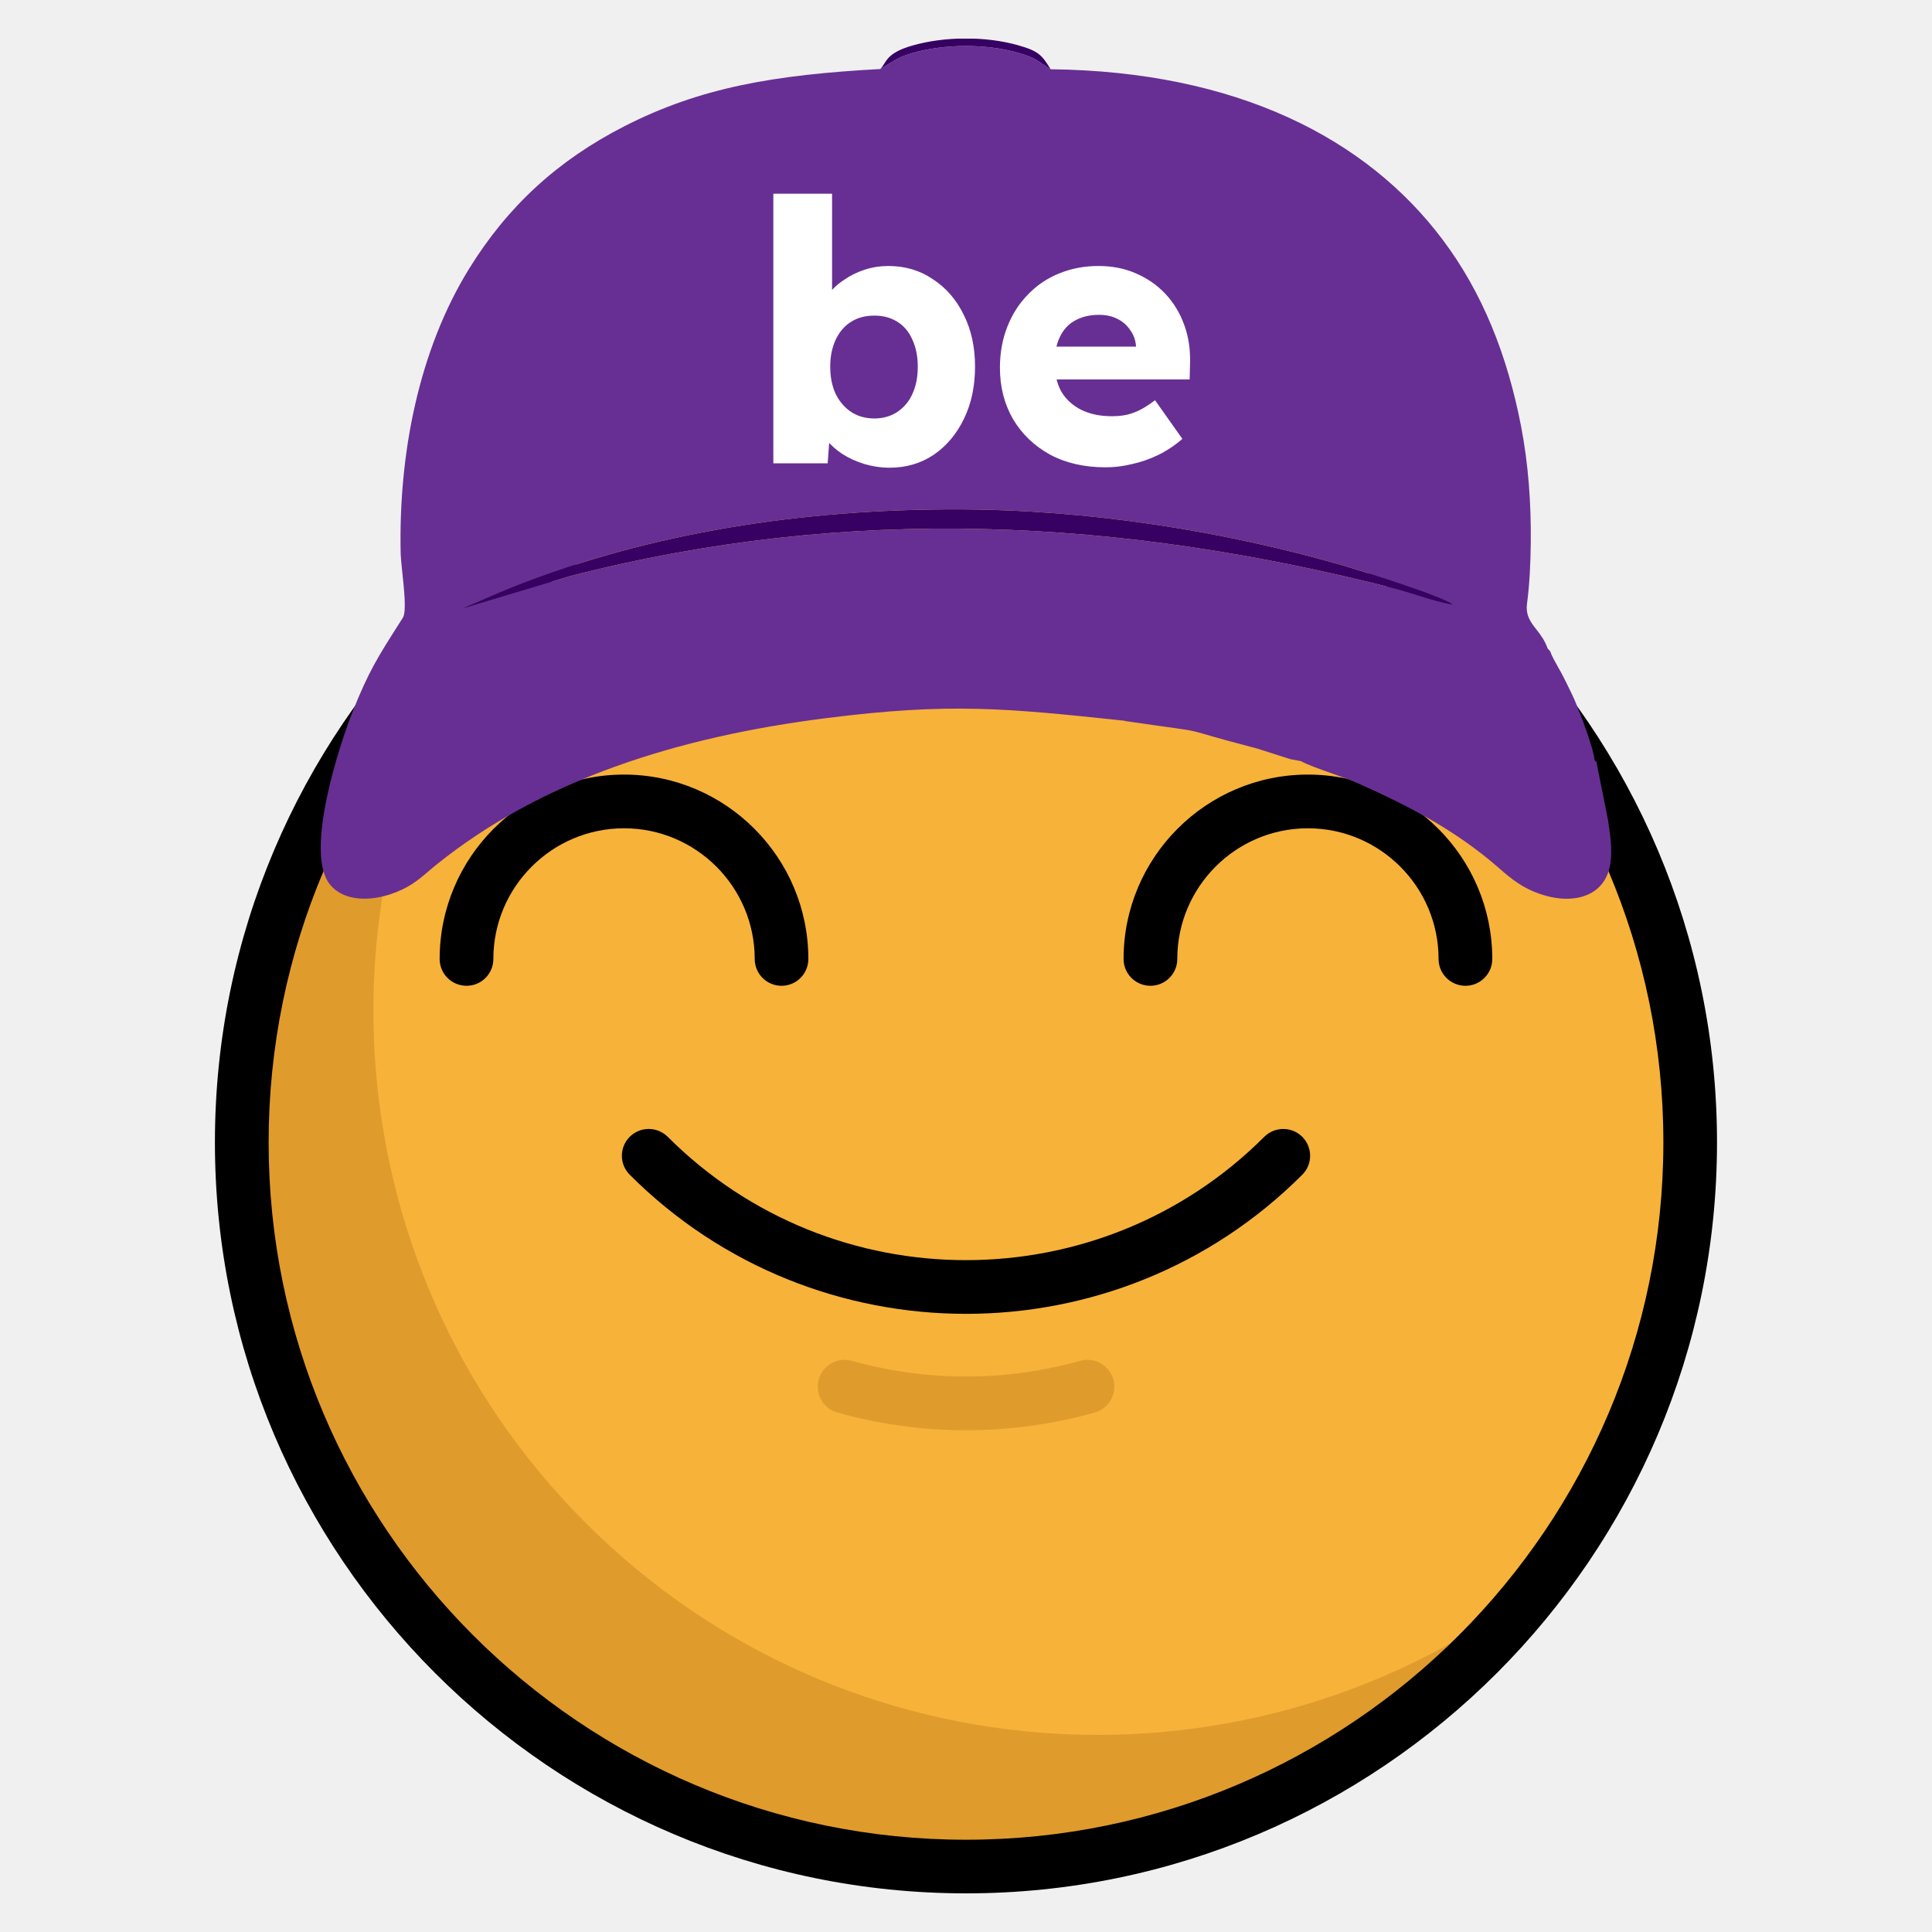
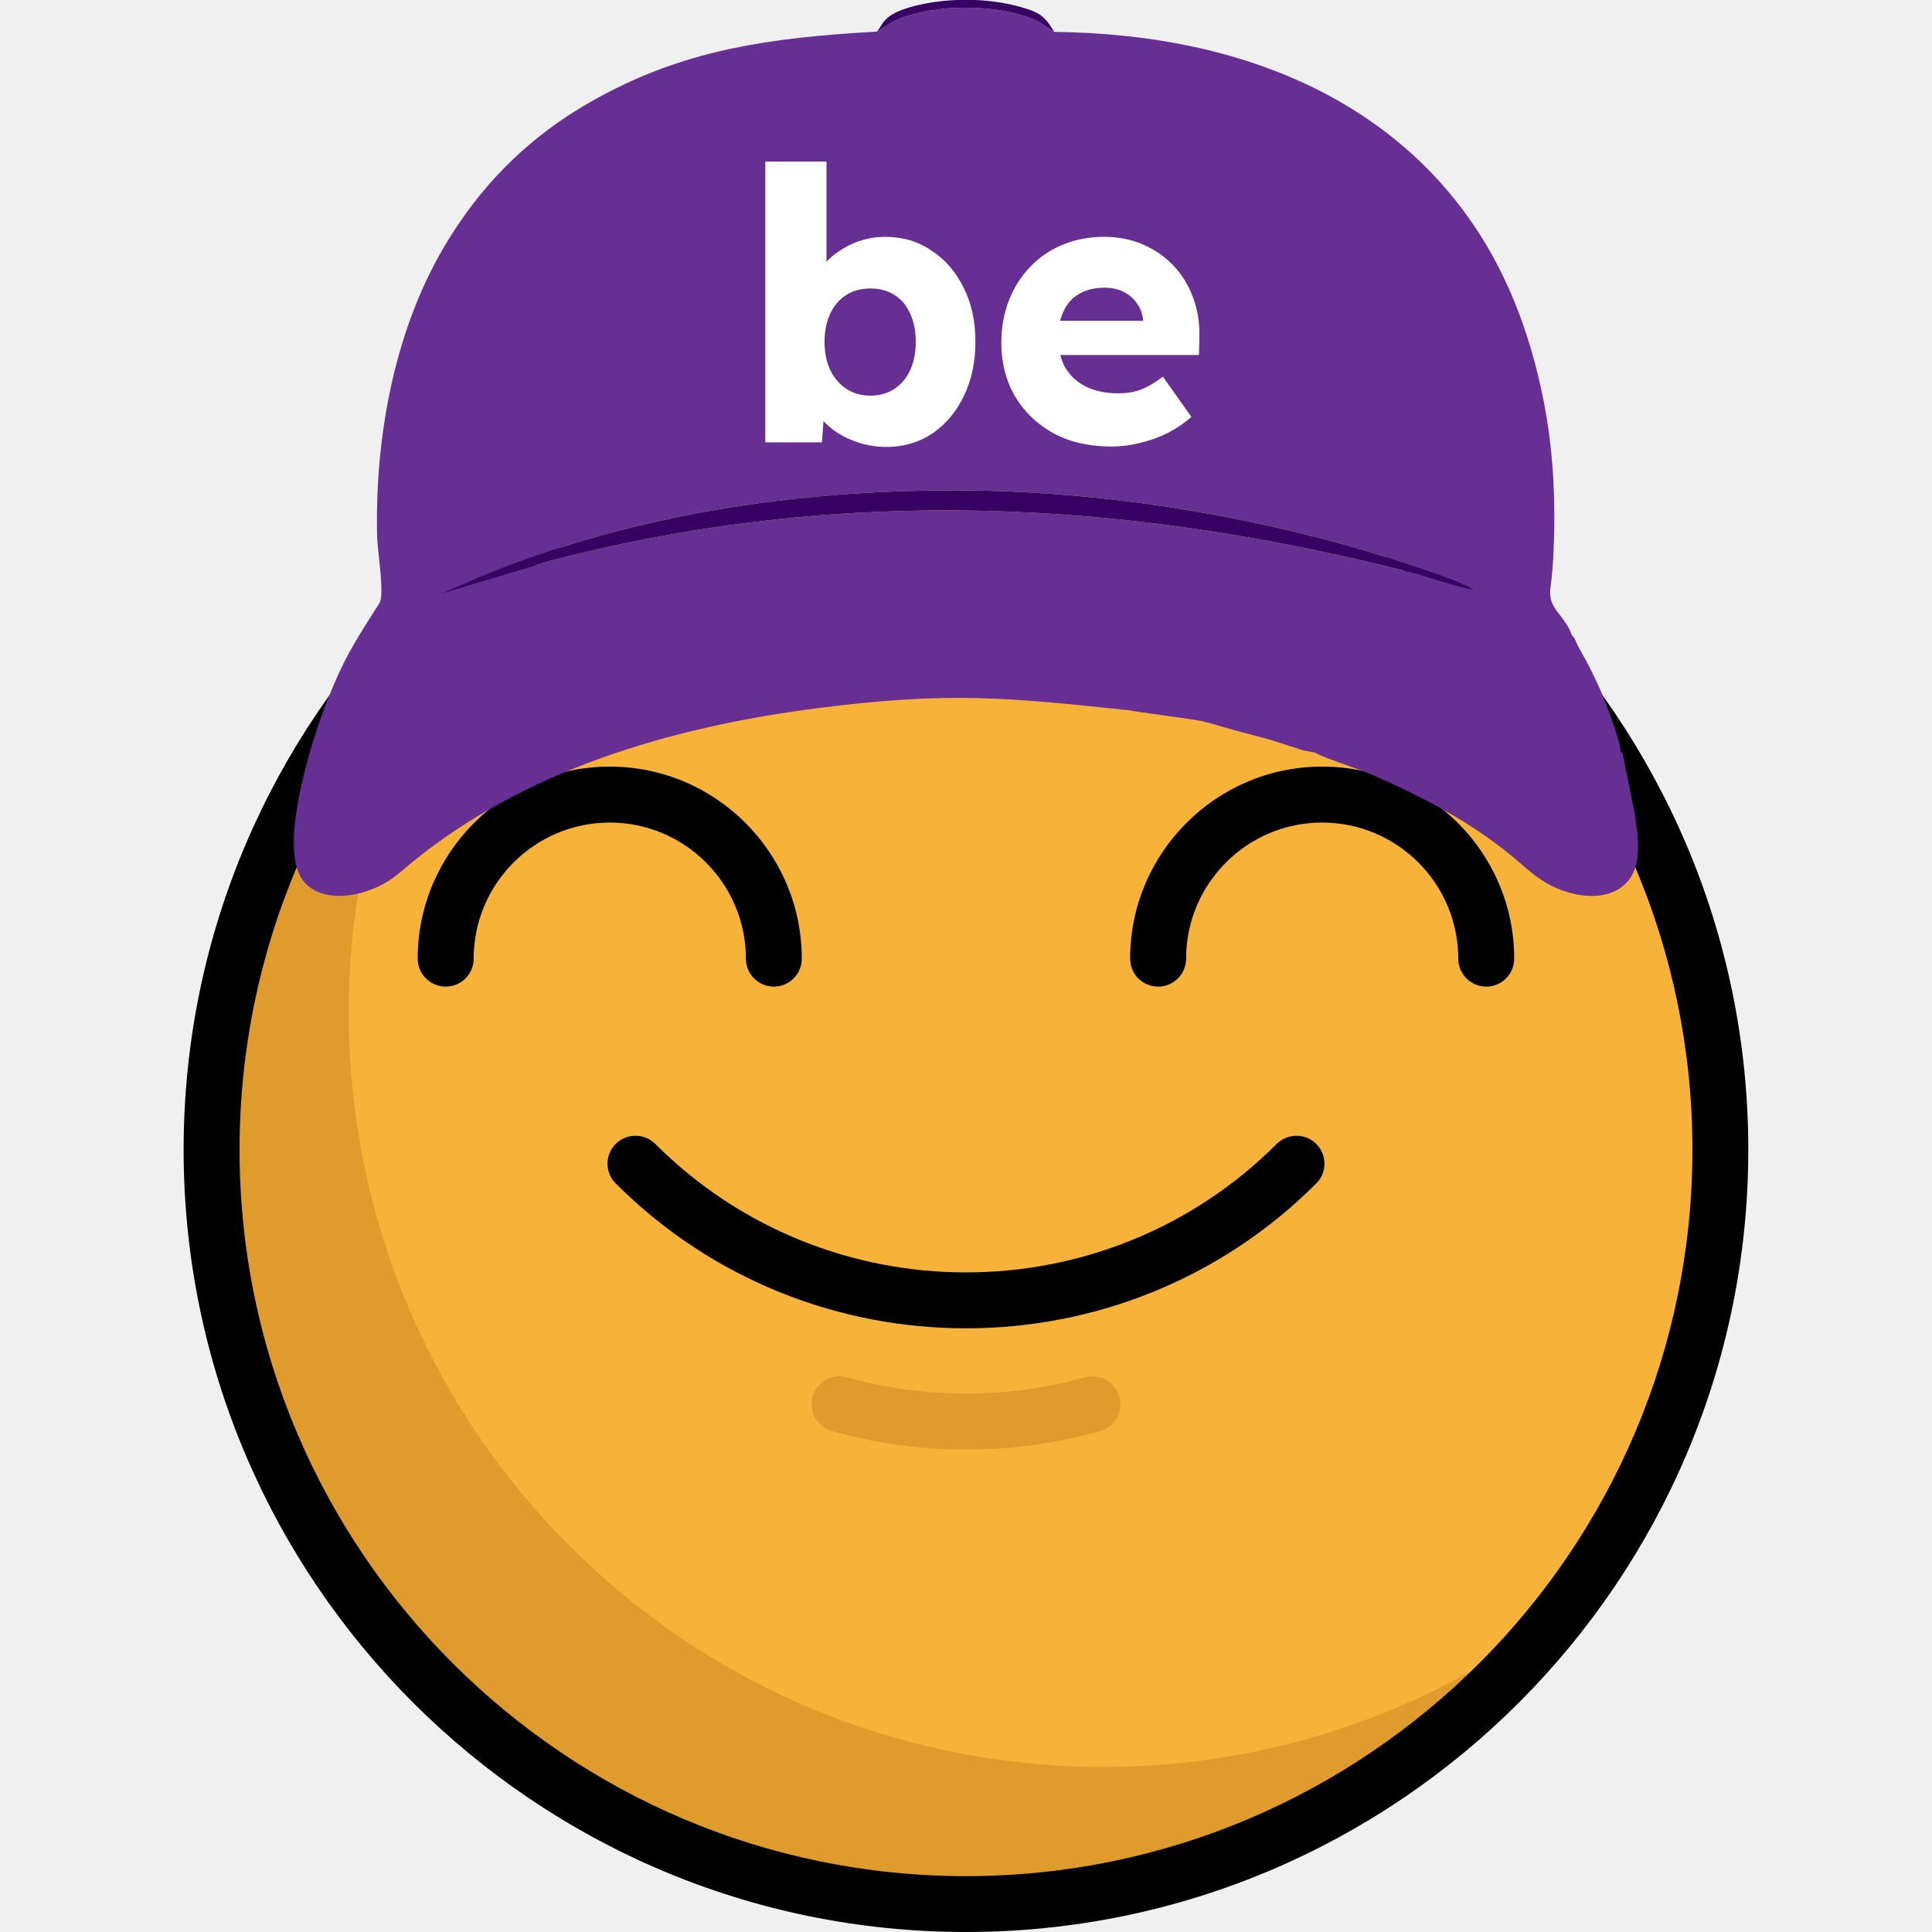
- <svg xmlns="http://www.w3.org/2000/svg" width="25" height="25" viewBox="0 0 25 25" fill="none">
-   <g clip-path="url(#clip0_1232_1707)">
-     <path d="M12.5 24.153C17.676 24.153 21.872 19.957 21.872 14.782C21.872 9.606 17.676 5.41 12.5 5.41C7.325 5.41 3.129 9.606 3.129 14.782C3.129 19.957 7.325 24.153 12.5 24.153Z" fill="#F7B239" />
-     <path d="M7.577 19.705C4.205 16.334 3.94 11.033 6.779 7.358C6.465 7.601 6.162 7.867 5.874 8.155C2.214 11.815 2.214 17.748 5.874 21.408C9.533 25.068 15.467 25.068 19.127 21.408C19.415 21.12 19.681 20.817 19.924 20.502C16.248 23.342 10.948 23.076 7.577 19.705Z" fill="#E09B2D" />
-     <path d="M12.5 24.5C7.141 24.5 2.781 20.14 2.781 14.782C2.781 9.423 7.141 5.063 12.5 5.063C17.859 5.063 22.218 9.423 22.218 14.782C22.218 20.14 17.859 24.5 12.5 24.5ZM12.5 5.758C7.524 5.758 3.476 9.806 3.476 14.782C3.476 19.758 7.524 23.806 12.5 23.806C17.476 23.806 21.524 19.757 21.524 14.782C21.524 9.806 17.476 5.758 12.5 5.758Z" fill="black" />
-     <path d="M12.5 17.001C10.924 17.001 9.348 16.401 8.149 15.201C8.013 15.066 8.013 14.846 8.149 14.71C8.284 14.575 8.504 14.575 8.64 14.71C10.768 16.839 14.232 16.838 16.36 14.71C16.496 14.575 16.715 14.575 16.851 14.71C16.987 14.846 16.987 15.066 16.851 15.201C15.652 16.401 14.076 17.001 12.5 17.001Z" fill="black" />
-     <path d="M12.5 18.507C11.94 18.507 11.38 18.431 10.836 18.278C10.651 18.226 10.543 18.035 10.595 17.85C10.647 17.665 10.839 17.557 11.023 17.609C11.99 17.88 13.011 17.88 13.978 17.609C14.162 17.557 14.354 17.665 14.406 17.85C14.458 18.035 14.35 18.226 14.165 18.278C13.62 18.431 13.06 18.507 12.5 18.507Z" fill="#E09B2D" />
-     <path d="M10.113 12.756C9.921 12.756 9.766 12.601 9.766 12.409C9.766 11.477 9.007 10.718 8.075 10.718C7.143 10.718 6.384 11.477 6.384 12.409C6.384 12.601 6.229 12.756 6.037 12.756C5.845 12.756 5.689 12.601 5.689 12.409C5.689 11.094 6.76 10.023 8.075 10.023C9.39 10.023 10.46 11.094 10.46 12.409C10.46 12.601 10.305 12.756 10.113 12.756Z" fill="black" />
-     <path d="M18.963 12.756C18.771 12.756 18.615 12.601 18.615 12.409C18.615 11.477 17.857 10.718 16.924 10.718C15.992 10.718 15.234 11.477 15.234 12.409C15.234 12.601 15.078 12.756 14.886 12.756C14.695 12.756 14.539 12.601 14.539 12.409C14.539 11.094 15.609 10.023 16.924 10.023C18.24 10.023 19.31 11.094 19.31 12.409C19.31 12.601 19.154 12.756 18.963 12.756Z" fill="black" />
+ <svg xmlns="http://www.w3.org/2000/svg" width="24" height="24" viewBox="0 0 24 24" fill="none">
+   <g clip-path="url(#clip0_1245_1753)">
+     <path d="M12 23.653C17.176 23.653 21.372 19.457 21.372 14.282C21.372 9.106 17.176 4.91 12 4.91C6.825 4.91 2.629 9.106 2.629 14.282C2.629 19.457 6.825 23.653 12 23.653Z" fill="#F7B239" />
+     <path d="M7.077 19.205C3.705 15.834 3.44 10.533 6.279 6.858C5.965 7.101 5.662 7.367 5.374 7.655C1.714 11.315 1.714 17.248 5.374 20.908C9.033 24.568 14.967 24.568 18.627 20.908C18.915 20.62 19.181 20.317 19.424 20.002C15.748 22.842 10.448 22.576 7.077 19.205Z" fill="#E09B2D" />
+     <path d="M12 24C6.641 24 2.281 19.64 2.281 14.282C2.281 8.923 6.641 4.563 12 4.563C17.359 4.563 21.718 8.923 21.718 14.282C21.718 19.64 17.359 24 12 24ZM12 5.258C7.024 5.258 2.976 9.306 2.976 14.282C2.976 19.258 7.024 23.306 12 23.306C16.976 23.306 21.024 19.257 21.024 14.282C21.024 9.306 16.976 5.258 12 5.258Z" fill="black" />
+     <path d="M12 16.501C10.424 16.501 8.848 15.901 7.649 14.701C7.513 14.566 7.513 14.346 7.649 14.21C7.784 14.075 8.004 14.075 8.14 14.21C10.268 16.339 13.732 16.338 15.86 14.21C15.996 14.075 16.215 14.075 16.351 14.21C16.487 14.346 16.487 14.566 16.351 14.701C15.152 15.901 13.576 16.501 12 16.501Z" fill="black" />
+     <path d="M12 18.007C11.44 18.007 10.88 17.931 10.336 17.778C10.151 17.726 10.043 17.535 10.095 17.35C10.147 17.165 10.339 17.057 10.523 17.109C11.49 17.38 12.511 17.38 13.478 17.109C13.662 17.057 13.854 17.165 13.906 17.35C13.958 17.535 13.85 17.726 13.665 17.778C13.12 17.931 12.56 18.007 12 18.007Z" fill="#E09B2D" />
+     <path d="M9.613 12.256C9.421 12.256 9.266 12.101 9.266 11.909C9.266 10.977 8.507 10.218 7.575 10.218C6.643 10.218 5.884 10.977 5.884 11.909C5.884 12.101 5.729 12.256 5.537 12.256C5.345 12.256 5.189 12.101 5.189 11.909C5.189 10.594 6.26 9.523 7.575 9.523C8.89 9.523 9.96 10.594 9.96 11.909C9.96 12.101 9.805 12.256 9.613 12.256Z" fill="black" />
+     <path d="M18.463 12.256C18.271 12.256 18.115 12.101 18.115 11.909C18.115 10.977 17.357 10.218 16.424 10.218C15.492 10.218 14.734 10.977 14.734 11.909C14.734 12.101 14.578 12.256 14.386 12.256C14.195 12.256 14.039 12.101 14.039 11.909C14.039 10.594 15.109 9.523 16.424 9.523C17.74 9.523 18.81 10.594 18.81 11.909C18.81 12.101 18.654 12.256 18.463 12.256Z" fill="black" />
  </g>
-   <g clip-path="url(#clip1_1232_1707)">
-     <path d="M5.995 7.869C6.087 7.832 6.181 7.791 6.277 7.749C6.4 7.695 6.527 7.64 6.657 7.588C8.433 6.89 10.373 6.59 12.37 6.591C14.079 6.592 15.836 6.869 17.409 7.326C17.536 7.363 18.677 7.717 18.797 7.823C18.678 7.806 18.499 7.751 18.331 7.699C18.234 7.669 18.141 7.64 18.066 7.62C14.496 6.704 10.989 6.527 7.377 7.455L5.995 7.87V7.869Z" fill="#370063" />
-     <path fill-rule="evenodd" clip-rule="evenodd" d="M6.277 7.749C6.181 7.791 6.087 7.832 5.995 7.869V7.87L7.377 7.455C10.989 6.527 14.496 6.704 18.066 7.62C18.141 7.64 18.234 7.669 18.331 7.699C18.499 7.751 18.678 7.806 18.797 7.823C18.677 7.717 17.536 7.363 17.409 7.326C15.836 6.869 14.079 6.592 12.37 6.591C10.373 6.59 8.433 6.89 6.657 7.588C6.527 7.64 6.4 7.695 6.277 7.749ZM20.635 9.843L20.656 9.855V9.853L20.809 10.617L20.809 10.621C20.848 10.879 20.893 11.181 20.76 11.394C20.625 11.611 20.334 11.681 20.01 11.593C19.72 11.514 19.552 11.369 19.392 11.229C18.849 10.755 18.248 10.435 17.549 10.126C17.475 10.094 17.359 10.052 17.24 10.01C17.077 9.952 16.908 9.892 16.834 9.849L16.699 9.824L16.267 9.686C15.685 9.535 15.574 9.492 15.46 9.465C15.341 9.437 15.219 9.426 14.564 9.331L14.55 9.326C13.009 9.163 12.288 9.09 10.688 9.293C8.774 9.535 7.011 10.089 5.642 11.193C5.607 11.221 5.575 11.249 5.543 11.276C5.409 11.39 5.285 11.496 5.041 11.575C4.73 11.675 4.426 11.639 4.271 11.447C3.932 11.033 4.398 9.624 4.563 9.209C4.767 8.693 4.895 8.493 5.159 8.078C5.177 8.051 5.195 8.023 5.213 7.993C5.261 7.919 5.229 7.625 5.205 7.399C5.195 7.305 5.187 7.222 5.185 7.173C5.154 5.879 5.419 4.53 6.071 3.476C6.568 2.672 7.214 2.076 8.077 1.635C9.066 1.129 10.025 0.968 11.391 0.893L11.567 0.787C11.619 0.753 11.693 0.719 11.804 0.687C12.222 0.567 12.75 0.564 13.172 0.682C13.291 0.716 13.365 0.745 13.421 0.782L13.595 0.896C16.003 0.924 17.685 1.79 18.669 3.103C19.184 3.788 19.505 4.598 19.682 5.513C19.777 6.003 19.814 6.514 19.808 7.031C19.805 7.294 19.793 7.556 19.76 7.808C19.739 7.963 19.806 8.05 19.883 8.148C19.935 8.215 19.991 8.288 20.026 8.391L20.059 8.427C20.082 8.493 20.125 8.568 20.166 8.641C20.191 8.685 20.216 8.728 20.235 8.768C20.247 8.792 20.26 8.819 20.274 8.846C20.315 8.93 20.361 9.022 20.392 9.098C20.458 9.262 20.622 9.684 20.635 9.843Z" fill="#672F93" />
-     <path d="M13.595 0.896C13.482 0.712 13.439 0.66 13.172 0.585C12.75 0.466 12.222 0.47 11.804 0.59C11.456 0.69 11.474 0.81 11.391 0.893L11.567 0.787C11.619 0.753 11.693 0.719 11.804 0.687C12.222 0.567 12.75 0.564 13.172 0.682C13.291 0.716 13.365 0.745 13.421 0.782L13.595 0.896Z" fill="#370063" />
+   <g clip-path="url(#clip1_1245_1753)">
+     <path d="M5.495 7.369C5.587 7.332 5.681 7.291 5.777 7.249C5.9 7.195 6.027 7.14 6.157 7.088C7.933 6.39 9.873 6.09 11.87 6.091C13.579 6.092 15.336 6.369 16.909 6.826C17.036 6.863 18.177 7.217 18.297 7.323C18.178 7.306 17.999 7.251 17.831 7.199C17.734 7.169 17.641 7.14 17.566 7.12C13.996 6.204 10.489 6.027 6.877 6.955L5.495 7.37V7.369Z" fill="#370063" />
+     <path fill-rule="evenodd" clip-rule="evenodd" d="M5.777 7.249C5.681 7.291 5.587 7.332 5.495 7.369V7.37L6.877 6.955C10.489 6.027 13.996 6.204 17.566 7.12C17.641 7.14 17.734 7.169 17.831 7.199C17.999 7.251 18.178 7.306 18.297 7.323C18.177 7.217 17.036 6.863 16.909 6.826C15.336 6.369 13.579 6.092 11.87 6.091C9.873 6.09 7.933 6.39 6.157 7.088C6.027 7.14 5.9 7.195 5.777 7.249ZM20.135 9.343L20.156 9.355V9.353L20.309 10.117L20.309 10.121C20.348 10.379 20.393 10.681 20.26 10.894C20.125 11.111 19.834 11.181 19.51 11.093C19.22 11.014 19.052 10.869 18.892 10.729C18.349 10.255 17.748 9.935 17.049 9.626C16.975 9.593 16.859 9.552 16.74 9.51C16.577 9.452 16.408 9.392 16.334 9.349L16.199 9.324L15.768 9.186C15.185 9.035 15.074 8.992 14.96 8.965C14.841 8.937 14.719 8.926 14.064 8.831L14.05 8.826C12.509 8.663 11.788 8.59 10.188 8.793C8.274 9.035 6.511 9.589 5.142 10.693C5.107 10.721 5.075 10.749 5.043 10.776C4.909 10.89 4.785 10.996 4.541 11.075C4.23 11.175 3.926 11.139 3.771 10.947C3.432 10.533 3.898 9.124 4.063 8.709C4.267 8.193 4.395 7.993 4.659 7.578C4.677 7.551 4.695 7.523 4.713 7.493C4.761 7.419 4.729 7.125 4.705 6.899C4.695 6.805 4.687 6.722 4.685 6.673C4.654 5.379 4.919 4.03 5.571 2.976C6.068 2.172 6.714 1.576 7.577 1.135C8.566 0.629 9.525 0.468 10.891 0.393L11.067 0.287C11.119 0.253 11.193 0.219 11.304 0.187C11.722 0.067 12.25 0.064 12.672 0.182C12.791 0.216 12.865 0.245 12.921 0.282L13.095 0.396C15.503 0.424 17.185 1.29 18.169 2.603C18.684 3.288 19.005 4.098 19.182 5.013C19.277 5.503 19.314 6.014 19.308 6.531C19.305 6.794 19.293 7.056 19.26 7.308C19.239 7.463 19.306 7.55 19.383 7.648C19.435 7.715 19.491 7.788 19.526 7.891L19.559 7.927C19.582 7.993 19.625 8.068 19.666 8.141C19.691 8.185 19.716 8.228 19.735 8.268C19.747 8.292 19.76 8.319 19.774 8.346C19.815 8.43 19.861 8.522 19.892 8.598C19.958 8.762 20.122 9.184 20.135 9.343Z" fill="#672F93" />
+     <path d="M13.095 0.396C12.982 0.212 12.939 0.16 12.672 0.085C12.25 -0.034 11.722 -0.03 11.304 0.09C10.956 0.19 10.974 0.31 10.891 0.393L11.067 0.287C11.119 0.253 11.193 0.219 11.304 0.187C11.722 0.067 12.25 0.064 12.672 0.182C12.791 0.216 12.865 0.245 12.921 0.282L13.095 0.396Z" fill="#370063" />
  </g>
-   <path d="M11.513 6.052C11.4 6.052 11.291 6.036 11.187 6.005C11.083 5.973 10.989 5.931 10.904 5.877C10.822 5.824 10.753 5.762 10.696 5.693C10.643 5.621 10.607 5.547 10.588 5.471L10.753 5.415L10.71 5.995H10.007V2.507H10.767V4.093L10.611 4.036C10.63 3.955 10.666 3.879 10.72 3.81C10.773 3.737 10.841 3.674 10.923 3.621C11.005 3.564 11.094 3.52 11.192 3.489C11.29 3.457 11.39 3.442 11.494 3.442C11.711 3.442 11.903 3.498 12.07 3.612C12.24 3.722 12.374 3.876 12.471 4.074C12.569 4.269 12.617 4.493 12.617 4.744C12.617 4.999 12.569 5.226 12.471 5.424C12.377 5.619 12.246 5.773 12.079 5.887C11.913 5.997 11.724 6.052 11.513 6.052ZM11.315 5.415C11.428 5.415 11.527 5.386 11.612 5.33C11.697 5.273 11.762 5.196 11.806 5.098C11.853 4.998 11.876 4.88 11.876 4.744C11.876 4.612 11.853 4.496 11.806 4.395C11.762 4.294 11.697 4.217 11.612 4.164C11.527 4.11 11.428 4.084 11.315 4.084C11.198 4.084 11.098 4.11 11.013 4.164C10.928 4.217 10.862 4.294 10.814 4.395C10.767 4.496 10.743 4.612 10.743 4.744C10.743 4.88 10.767 4.998 10.814 5.098C10.862 5.196 10.928 5.273 11.013 5.33C11.098 5.386 11.198 5.415 11.315 5.415ZM14.308 6.047C14.031 6.047 13.791 5.992 13.586 5.882C13.382 5.769 13.223 5.616 13.109 5.424C12.996 5.229 12.939 5.007 12.939 4.759C12.939 4.567 12.971 4.39 13.034 4.23C13.097 4.069 13.185 3.931 13.298 3.815C13.412 3.695 13.545 3.604 13.699 3.541C13.857 3.475 14.028 3.442 14.214 3.442C14.39 3.442 14.551 3.473 14.695 3.536C14.843 3.599 14.971 3.687 15.078 3.8C15.185 3.914 15.267 4.047 15.323 4.202C15.38 4.356 15.405 4.524 15.399 4.707L15.394 4.91H13.397L13.289 4.485H14.78L14.7 4.574V4.48C14.694 4.401 14.669 4.332 14.625 4.272C14.584 4.209 14.529 4.161 14.459 4.126C14.39 4.091 14.312 4.074 14.223 4.074C14.101 4.074 13.995 4.099 13.907 4.15C13.822 4.197 13.758 4.268 13.714 4.362C13.669 4.453 13.648 4.567 13.648 4.702C13.648 4.84 13.676 4.962 13.732 5.065C13.792 5.166 13.877 5.245 13.987 5.301C14.101 5.358 14.234 5.386 14.389 5.386C14.496 5.386 14.59 5.371 14.672 5.339C14.757 5.308 14.848 5.254 14.946 5.179L15.3 5.679C15.202 5.764 15.098 5.833 14.988 5.887C14.878 5.94 14.765 5.98 14.648 6.005C14.535 6.033 14.422 6.047 14.308 6.047Z" fill="white" />
+   <path d="M11.013 5.552C10.9 5.552 10.791 5.536 10.687 5.505C10.583 5.473 10.489 5.431 10.404 5.377C10.322 5.324 10.253 5.262 10.196 5.193C10.143 5.121 10.107 5.047 10.088 4.971L10.253 4.915L10.21 5.495H9.507V2.007H10.267V3.593L10.111 3.536C10.13 3.455 10.166 3.379 10.22 3.31C10.273 3.237 10.341 3.174 10.423 3.121C10.505 3.064 10.594 3.02 10.692 2.989C10.79 2.957 10.89 2.942 10.994 2.942C11.211 2.942 11.403 2.998 11.57 3.112C11.74 3.222 11.874 3.376 11.971 3.574C12.069 3.769 12.117 3.993 12.117 4.244C12.117 4.499 12.069 4.726 11.971 4.924C11.877 5.119 11.746 5.273 11.579 5.387C11.413 5.497 11.224 5.552 11.013 5.552ZM10.815 4.915C10.928 4.915 11.027 4.886 11.112 4.83C11.197 4.773 11.262 4.696 11.306 4.598C11.353 4.498 11.376 4.38 11.376 4.244C11.376 4.112 11.353 3.996 11.306 3.895C11.262 3.794 11.197 3.717 11.112 3.664C11.027 3.61 10.928 3.584 10.815 3.584C10.698 3.584 10.598 3.61 10.513 3.664C10.428 3.717 10.362 3.794 10.314 3.895C10.267 3.996 10.243 4.112 10.243 4.244C10.243 4.38 10.267 4.498 10.314 4.598C10.362 4.696 10.428 4.773 10.513 4.83C10.598 4.886 10.698 4.915 10.815 4.915ZM13.808 5.547C13.531 5.547 13.291 5.492 13.086 5.382C12.882 5.269 12.723 5.116 12.609 4.924C12.496 4.729 12.439 4.507 12.439 4.259C12.439 4.067 12.471 3.89 12.534 3.73C12.597 3.569 12.685 3.431 12.798 3.315C12.912 3.195 13.045 3.104 13.199 3.041C13.357 2.975 13.528 2.942 13.714 2.942C13.89 2.942 14.051 2.973 14.195 3.036C14.343 3.099 14.471 3.187 14.578 3.3C14.685 3.414 14.767 3.547 14.823 3.702C14.88 3.856 14.905 4.024 14.899 4.207L14.894 4.41H12.897L12.789 3.985H14.28L14.2 4.074V3.98C14.194 3.901 14.169 3.832 14.125 3.772C14.084 3.709 14.029 3.661 13.959 3.626C13.89 3.591 13.812 3.574 13.723 3.574C13.601 3.574 13.495 3.599 13.407 3.65C13.322 3.697 13.258 3.768 13.214 3.862C13.169 3.953 13.148 4.067 13.148 4.202C13.148 4.34 13.176 4.462 13.232 4.565C13.292 4.666 13.377 4.745 13.487 4.801C13.601 4.858 13.734 4.886 13.889 4.886C13.996 4.886 14.09 4.871 14.172 4.839C14.257 4.808 14.348 4.754 14.446 4.679L14.8 5.179C14.702 5.264 14.598 5.333 14.488 5.387C14.378 5.44 14.265 5.48 14.148 5.505C14.035 5.533 13.922 5.547 13.808 5.547Z" fill="white" />
  <defs>
-     <clipPath id="clip0_1232_1707">
-       <rect width="19.437" height="19.437" fill="white" transform="translate(2.78125 5.06299)" />
+     <clipPath id="clip0_1245_1753">
+       <rect width="19.437" height="19.437" fill="white" transform="translate(2.28125 4.56299)" />
    </clipPath>
-     <clipPath id="clip1_1232_1707">
-       <rect width="16.7" height="11.133" fill="white" transform="translate(4.15039 0.5)" />
+     <clipPath id="clip1_1245_1753">
+       <rect width="16.7" height="11.133" fill="white" transform="translate(3.65039)" />
    </clipPath>
  </defs>
</svg>
